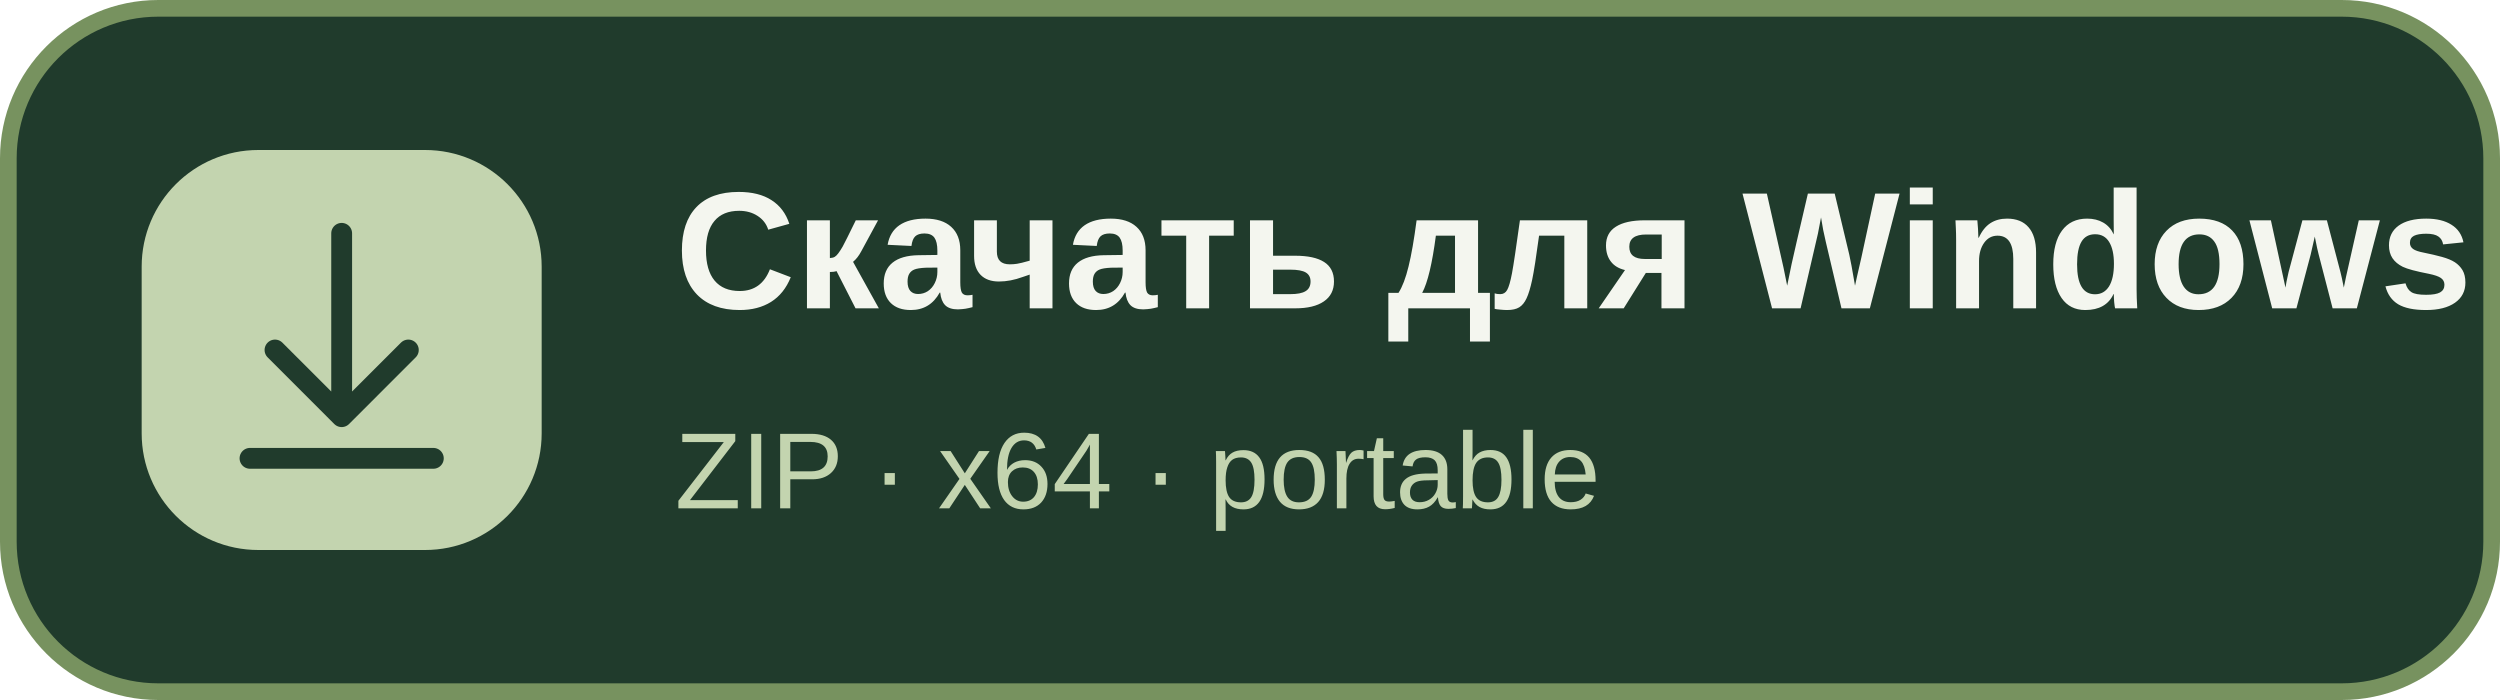
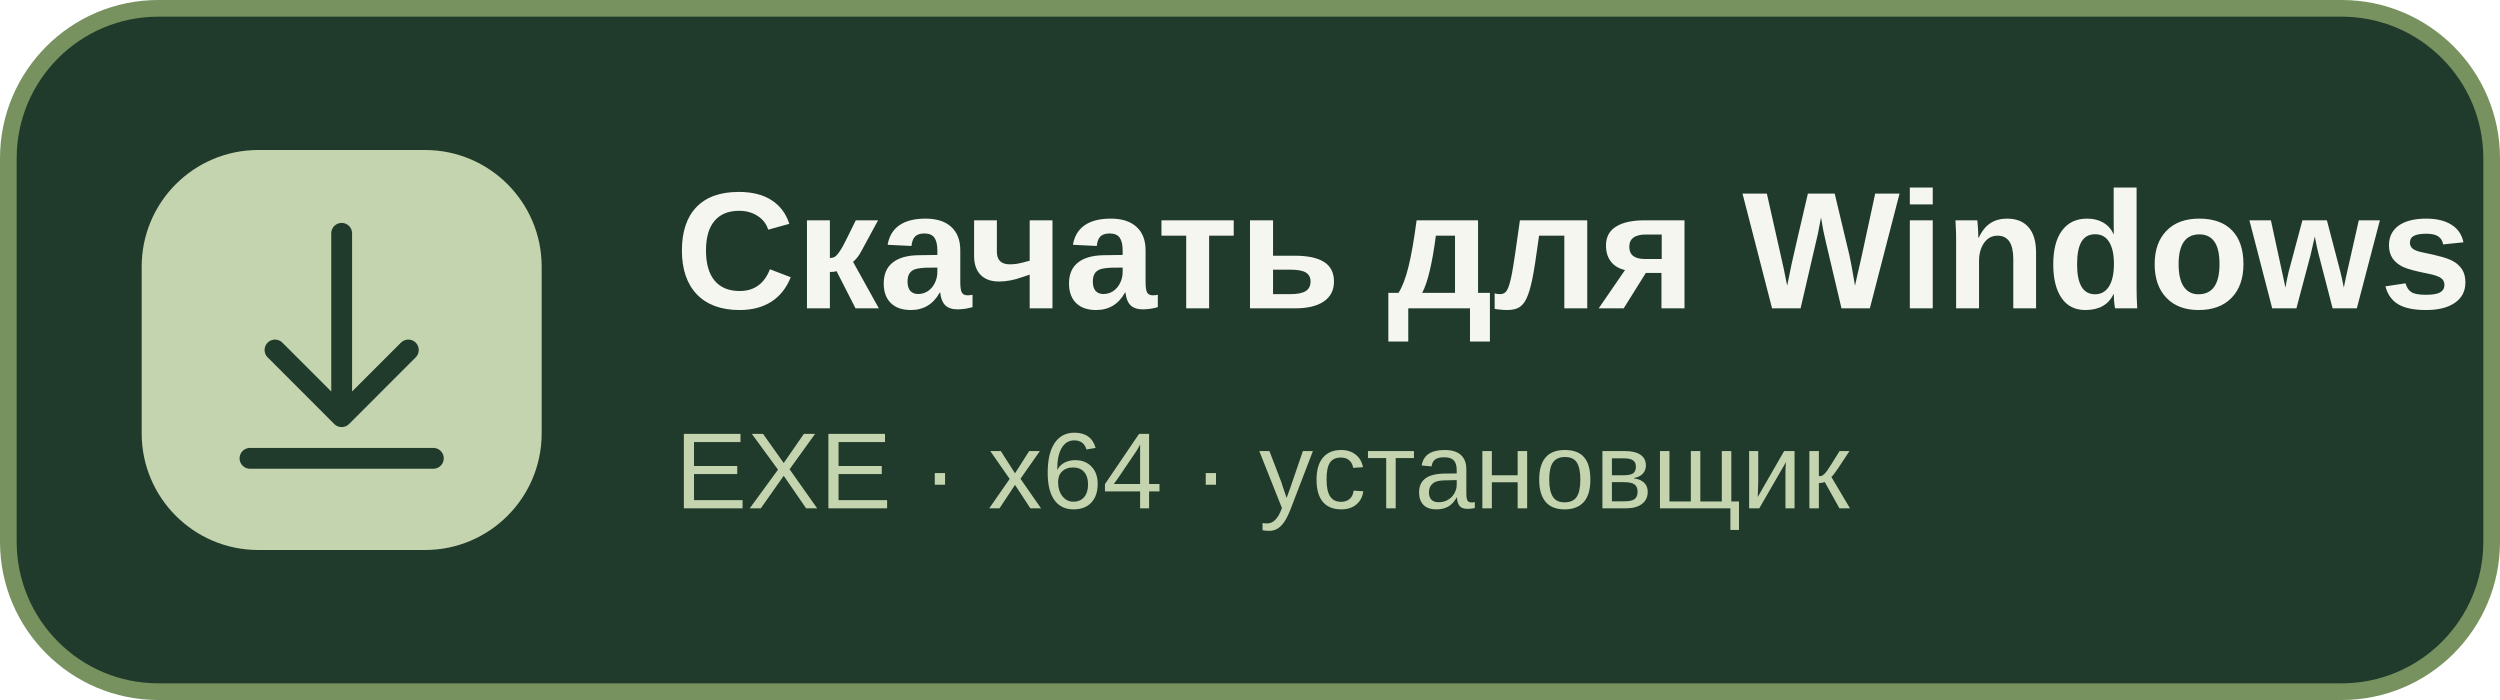
- <svg xmlns="http://www.w3.org/2000/svg" width="300" height="84" viewBox="0 0 300 84" role="img" aria-label="Скачать для Windows, ZIP · x64 · portable">
+ <svg xmlns="http://www.w3.org/2000/svg" width="300" height="84" viewBox="0 0 300 84" role="img" aria-label="Скачать для Windows, EXE · x64 · установщик">
  <rect x="1" y="1" width="298" height="82" rx="18" fill="#203b2c" stroke="#77925f" stroke-width="2" />
  <rect x="17" y="18" width="48" height="48" rx="14" fill="#c3d4af" />
  <path d="M41 28v22m-8-8 8 8 8-8m-19 13h22" fill="none" stroke="#203b2c" stroke-width="2.5" stroke-linecap="round" stroke-linejoin="round" />
  <g font-family="Segoe UI,Arial,sans-serif">
    <text x="81" y="37" font-size="20" font-weight="700" fill="#f4f6ef">Скачать для Windows</text>
-     <text x="81" y="61" font-size="13" fill="#c3d4af">ZIP · x64 · portable</text>
+     <text x="81" y="61" font-size="13" fill="#c3d4af">EXE · x64 · установщик</text>
  </g>
</svg>
